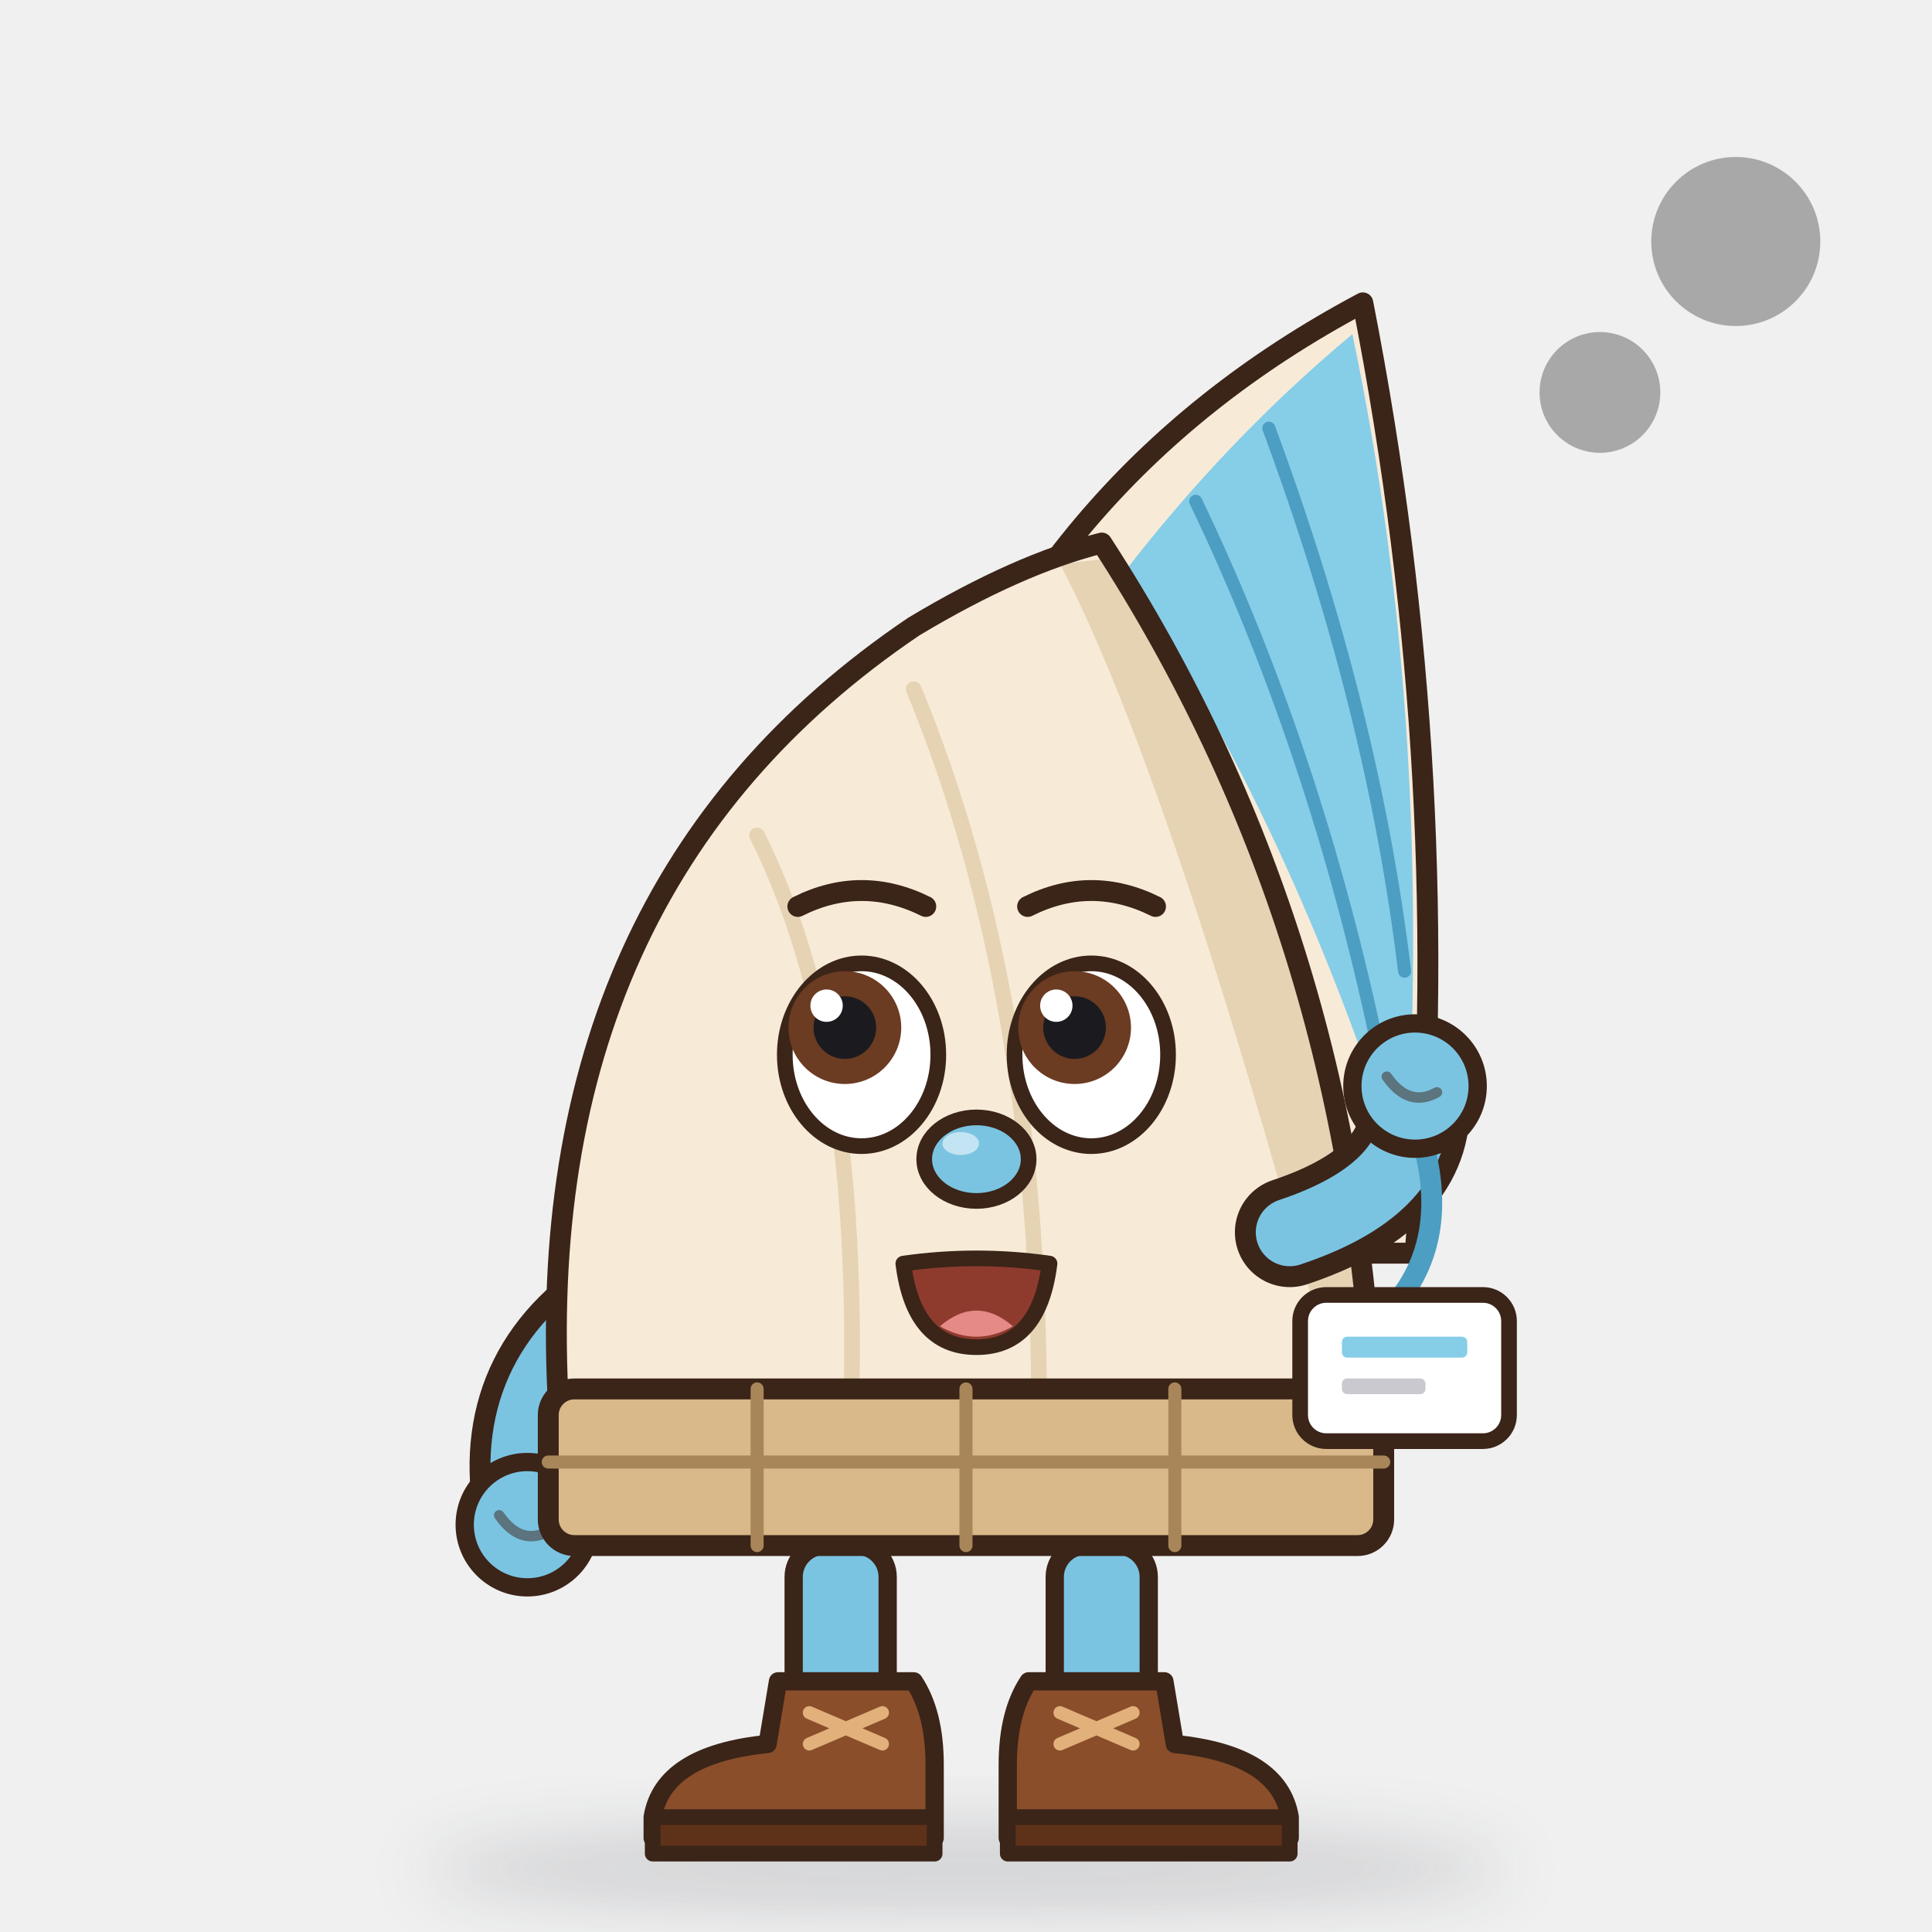
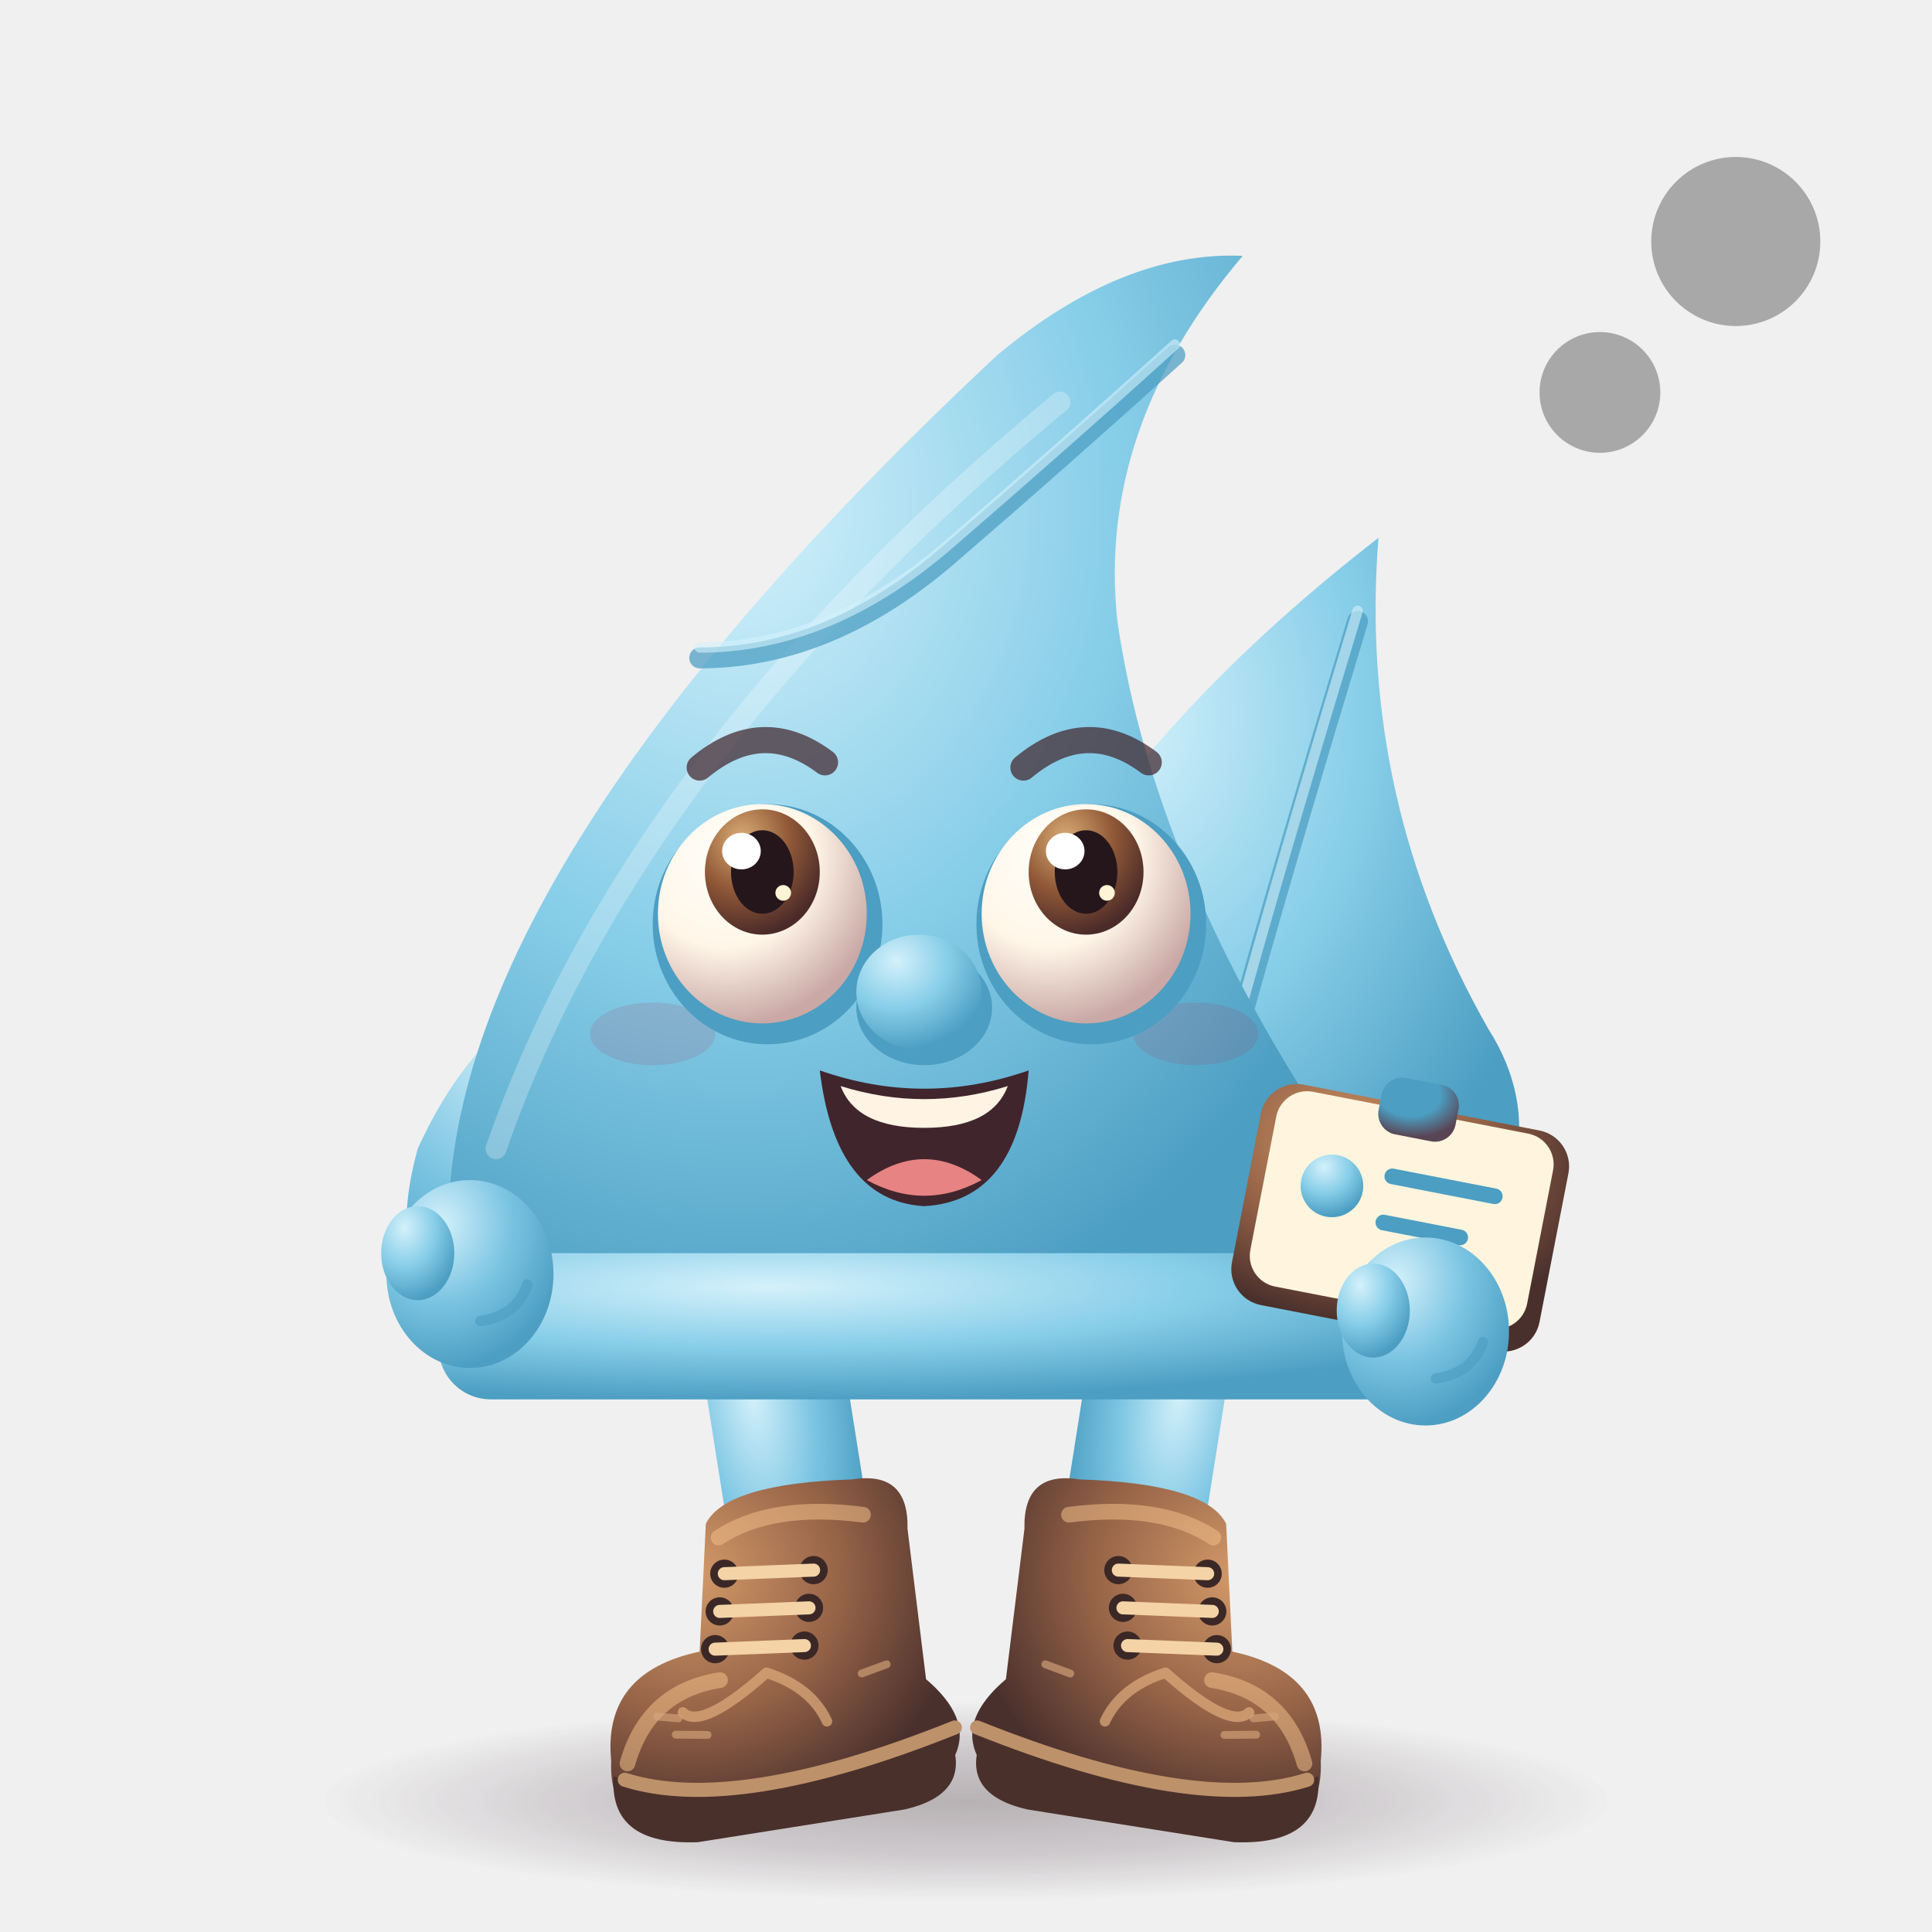
<svg xmlns="http://www.w3.org/2000/svg" viewBox="0 0 64 64" width="160" height="160" role="img" aria-label="Sydney, People, planning">
  <defs>
-     <filter id="sm-sydney-s" x="-50%" y="-50%" width="200%" height="200%">
-       <feGaussianBlur stdDeviation="6" />
-     </filter>
+     <radialGradient id="sm-sydney-clay" cx="32%" cy="23%" r="78%">
+       <stop offset="0" stop-color="#D4F1FB" />
+       <stop offset="0.54" stop-color="#86CDE8" />
+       <stop offset="1" stop-color="#4C9EC2" />
+     </radialGradient>
+     <radialGradient id="sm-sydney-arm" cx="32%" cy="23%" r="78%">
+       <stop offset="0" stop-color="#D4F1FB" />
+       <stop offset="0.54" stop-color="#7AC4E2" />
+       <stop offset="1" stop-color="#4C9EC2" />
+     </radialGradient>
+     <radialGradient id="sm-sydney-recess" cx="32%" cy="23%" r="78%">
+       <stop offset="0" stop-color="#4C9EC2" />
+       <stop offset="0.54" stop-color="#4C9EC2" />
+       <stop offset="1" stop-color="#594454" />
+     </radialGradient>
+     <radialGradient id="sm-sydney-boot" cx="32%" cy="23%" r="78%">
+       <stop offset="0" stop-color="#d39a69" />
+       <stop offset="0.54" stop-color="#966347" />
+       <stop offset="1" stop-color="#4a302d" />
+     </radialGradient>
+     <radialGradient id="sm-sydney-wood" cx="32%" cy="23%" r="78%">
+       <stop offset="0" stop-color="#ffe0a6" />
+       <stop offset="0.54" stop-color="#bb8051" />
+       <stop offset="1" stop-color="#774231" />
+     </radialGradient>
+     <radialGradient id="sm-sydney-gold" cx="32%" cy="23%" r="78%">
+       <stop offset="0" stop-color="#fff5bb" />
+       <stop offset="0.54" stop-color="#ebba54" />
+       <stop offset="1" stop-color="#aa612e" />
+     </radialGradient>
+     <radialGradient id="sm-sydney-red" cx="32%" cy="23%" r="78%">
+       <stop offset="0" stop-color="#ffb3a4" />
+       <stop offset="0.54" stop-color="#e47065" />
+       <stop offset="1" stop-color="#a53247" />
+     </radialGradient>
+     <radialGradient id="sm-sydney-white" cx="32%" cy="23%" r="78%">
+       <stop offset="0" stop-color="#fffef9" />
+       <stop offset="0.54" stop-color="#fff6e8" />
+       <stop offset="1" stop-color="#c9a8a5" />
+     </radialGradient>
+     <radialGradient id="sm-sydney-iris" cx="32%" cy="23%" r="78%">
+       <stop offset="0" stop-color="#d9ab73" />
+       <stop offset="0.54" stop-color="#905837" />
+       <stop offset="1" stop-color="#4b2b29" />
+     </radialGradient>
+     <radialGradient id="sm-sydney-floor">
+       <stop stop-color="#38252e" stop-opacity=".31" />
+       <stop offset=".55" stop-color="#483442" stop-opacity=".2" />
+       <stop offset="1" stop-color="#483442" stop-opacity="0" />
+     </radialGradient>
  </defs>
  <g transform="scale(0.17297) translate(35 0)">
-     <ellipse cx="150" cy="358" rx="104" ry="9" fill="#1B2430" opacity=".14" filter="url(#sm-sydney-s)" />
-     <rect x="117" y="296" width="18" height="34" rx="6" fill="#7AC4E2" stroke="#3B2418" stroke-width="3.5" />
-     <rect x="167" y="296" width="18" height="34" rx="6" fill="#7AC4E2" stroke="#3B2418" stroke-width="3.5" />
-     <path d="M140 322 L114 322 L112 334 Q92 336 90 348 L90 352 L144 352 L144 338 Q144 328 140 322 Z" fill="#8A4E2B" stroke="#3B2418" stroke-width="3.5" stroke-linejoin="round" />
-     <path d="M144 348 L90 348 L90 355 L144 355 Z" fill="#5E3219" stroke="#3B2418" stroke-width="3" stroke-linejoin="round" />
-     <path d="M134 328 L120 334 M120 328 L134 334" fill="none" stroke="#E2B07A" stroke-width="2.5" stroke-linecap="round" stroke-linejoin="round" />
-     <path d="M162 322 L188 322 L190 334 Q210 336 212 348 L212 352 L158 352 L158 338 Q158 328 162 322 Z" fill="#8A4E2B" stroke="#3B2418" stroke-width="3.5" stroke-linejoin="round" />
-     <path d="M158 348 L212 348 L212 355 L158 355 Z" fill="#5E3219" stroke="#3B2418" stroke-width="3" stroke-linejoin="round" />
-     <path d="M168 328 L182 334 M182 328 L168 334" fill="none" stroke="#E2B07A" stroke-width="2.5" stroke-linecap="round" stroke-linejoin="round" />
-     <path d="M86 248 Q62 262 66 288" fill="none" stroke="#3B2418" stroke-width="21" stroke-linecap="round" stroke-linejoin="round" />
-     <path d="M86 248 Q62 262 66 288" fill="none" stroke="#7AC4E2" stroke-width="13" stroke-linecap="round" stroke-linejoin="round" />
-     <circle cx="66" cy="292" r="12" fill="#7AC4E2" stroke="#3B2418" stroke-width="3.5" />
-     <path d="M60.6 290.2 Q64.8 296.2 70.2 293.2" fill="none" stroke="#3B2418" stroke-width="2" stroke-linecap="round" opacity=".5" />
-     <path d="M140 160 Q162 92 226 58 Q244 150 236 240 L176 240 Z" fill="#F7EBD7" stroke="#3B2418" stroke-width="4" stroke-linejoin="round" stroke-linecap="round" />
-     <path d="M180 110 Q200 84 224 64 Q240 140 234 226 Q212 156 180 110 Z" fill="#86CDE8" />
-     <path d="M194 96 Q218 146 230 206 M208 82 Q228 136 234 186" fill="none" stroke="#4C9EC2" stroke-width="2.5" stroke-linecap="round" stroke-linejoin="round" />
-     <clipPath id="sm-sydney-c">
-       <path d="M72 270 Q66 170 140 120 Q160 108 176 104 Q224 178 228 270 Z" />
-     </clipPath>
-     <path d="M72 270 Q66 170 140 120 Q160 108 176 104 Q224 178 228 270 Z" fill="#F7EBD7" />
-     <g clip-path="url(#sm-sydney-c)">
-       <path d="M168 108 Q190 150 222 270 L240 270 L240 100 Z" fill="#E5D3B4" />
-       <path d="M110 160 Q130 200 128 270 M140 132 Q164 190 164 270" fill="none" stroke="#E5D3B4" stroke-width="3" stroke-linecap="round" stroke-linejoin="round" />
+     <ellipse cx="150" cy="345" rx="123" ry="19" fill="url(#sm-sydney-floor)" />
+     <g transform="translate(119 302) rotate(-9) scale(1 1)">
+       <rect x="-13" y="-53" width="27" height="71" rx="13" fill="url(#sm-sydney-arm)" />
+       <path d="M-17-13Q-12-20 12-17Q23-17 21-6L20 23Q32 37 14 45H-27Q-45 44-42 29Q-41 12-22 11Z" fill="url(#sm-sydney-boot)" />
+       <path d="M-42 32Q-24 42 22 32Q27 46 12 47H-28Q-45 45-42 32Z" fill="#49302b" />
+       <path d="M-40 33Q-20 43 24 33" fill="none" stroke="#bd9169" stroke-width="2.7" stroke-linecap="round" stroke-linejoin="round" />
+       <path d="M-39 30Q-33 17-19 17M-15-10Q-4-15 13-10" fill="none" stroke="#f1bd89" stroke-width="3" opacity="0.55" stroke-linecap="round" stroke-linejoin="round" />
+       <ellipse cx="-15" cy="-3" rx="2.7" ry="2.7" fill="#3b2826" />
+       <ellipse cx="2" cy="-1" rx="2.7" ry="2.7" fill="#3b2826" />
+       <path d="M-15 -3l17 2" fill="none" stroke="#f4d3a6" stroke-width="2.5" stroke-linecap="round" stroke-linejoin="round" />
+       <ellipse cx="-17" cy="4" rx="2.7" ry="2.7" fill="#3b2826" />
+       <ellipse cx="0" cy="6" rx="2.7" ry="2.7" fill="#3b2826" />
+       <path d="M-17 4l17 2" fill="none" stroke="#f4d3a6" stroke-width="2.5" stroke-linecap="round" stroke-linejoin="round" />
+       <ellipse cx="-19" cy="11" rx="2.7" ry="2.7" fill="#3b2826" />
+       <ellipse cx="-2" cy="13" rx="2.7" ry="2.7" fill="#3b2826" />
+       <path d="M-19 11l17 2" fill="none" stroke="#f4d3a6" stroke-width="2.5" stroke-linecap="round" stroke-linejoin="round" />
+       <path d="M-10 17q-14 9-17 5M-10 17q8 4 10 11" fill="none" stroke="#dfad7d" stroke-width="2" opacity="0.7" stroke-linecap="round" stroke-linejoin="round" />
+       <path d="M-29 26l6 1m-9-5l4 1m36-3l5-1" fill="none" stroke="#d5a47a" stroke-width="1.5" opacity="0.65" stroke-linecap="round" stroke-linejoin="round" />
    </g>
-     <path d="M72 270 Q66 170 140 120 Q160 108 176 104 Q224 178 228 270 Z" fill="none" stroke="#3B2418" stroke-width="4" stroke-linecap="round" stroke-linejoin="round" />
-     <rect x="70" y="266" width="160" height="30" rx="5" fill="#D9B88A" stroke="#3B2418" stroke-width="4" />
-     <path d="M70 280 L230 280 M110 266 L110 296 M150 266 L150 296 M190 266 L190 296" fill="none" stroke="#A9865A" stroke-width="2.5" stroke-linecap="round" stroke-linejoin="round" />
-     <ellipse cx="152" cy="222" rx="10" ry="8" fill="#7AC4E2" stroke="#3B2418" stroke-width="3" />
-     <ellipse cx="149" cy="219" rx="3.5" ry="2.2" fill="#fff" opacity=".55" />
-     <g>
-       <ellipse cx="130" cy="202" rx="14.7" ry="17.5" fill="#fff" stroke="#3B2418" stroke-width="3" />
-       <circle cx="126.8" cy="196.8" r="10.8" fill="#6B3B22" />
-       <circle cx="126.8" cy="196.8" r="6" fill="#1B1B1F" />
-       <circle cx="123.3" cy="192.6" r="3.1" fill="#fff" />
-       <ellipse cx="174" cy="202" rx="14.7" ry="17.5" fill="#fff" stroke="#3B2418" stroke-width="3" />
-       <circle cx="170.8" cy="196.8" r="10.8" fill="#6B3B22" />
-       <circle cx="170.8" cy="196.8" r="6" fill="#1B1B1F" />
-       <circle cx="167.3" cy="192.6" r="3.1" fill="#fff" />
+     <g transform="translate(181 302) rotate(9) scale(-1 1)">
+       <rect x="-13" y="-53" width="27" height="71" rx="13" fill="url(#sm-sydney-arm)" />
+       <path d="M-17-13Q-12-20 12-17Q23-17 21-6L20 23Q32 37 14 45H-27Q-45 44-42 29Q-41 12-22 11Z" fill="url(#sm-sydney-boot)" />
+       <path d="M-42 32Q-24 42 22 32Q27 46 12 47H-28Q-45 45-42 32Z" fill="#49302b" />
+       <path d="M-40 33Q-20 43 24 33" fill="none" stroke="#bd9169" stroke-width="2.7" stroke-linecap="round" stroke-linejoin="round" />
+       <path d="M-39 30Q-33 17-19 17M-15-10Q-4-15 13-10" fill="none" stroke="#f1bd89" stroke-width="3" opacity="0.55" stroke-linecap="round" stroke-linejoin="round" />
+       <ellipse cx="-15" cy="-3" rx="2.7" ry="2.7" fill="#3b2826" />
+       <ellipse cx="2" cy="-1" rx="2.7" ry="2.7" fill="#3b2826" />
+       <path d="M-15 -3l17 2" fill="none" stroke="#f4d3a6" stroke-width="2.5" stroke-linecap="round" stroke-linejoin="round" />
+       <ellipse cx="-17" cy="4" rx="2.7" ry="2.7" fill="#3b2826" />
+       <ellipse cx="0" cy="6" rx="2.7" ry="2.7" fill="#3b2826" />
+       <path d="M-17 4l17 2" fill="none" stroke="#f4d3a6" stroke-width="2.5" stroke-linecap="round" stroke-linejoin="round" />
+       <ellipse cx="-19" cy="11" rx="2.7" ry="2.7" fill="#3b2826" />
+       <ellipse cx="-2" cy="13" rx="2.7" ry="2.7" fill="#3b2826" />
+       <path d="M-19 11l17 2" fill="none" stroke="#f4d3a6" stroke-width="2.5" stroke-linecap="round" stroke-linejoin="round" />
+       <path d="M-10 17q-14 9-17 5M-10 17q8 4 10 11" fill="none" stroke="#dfad7d" stroke-width="2" opacity="0.7" stroke-linecap="round" stroke-linejoin="round" />
+       <path d="M-29 26l6 1m-9-5l4 1m36-3l5-1" fill="none" stroke="#d5a47a" stroke-width="1.5" opacity="0.65" stroke-linecap="round" stroke-linejoin="round" />
    </g>
-     <path d="M117.8 173.6 Q130 167.5 142.3 173.6 M186.3 173.6 Q174 167.5 161.8 173.6" fill="none" stroke="#3B2418" stroke-width="4" stroke-linecap="round" />
-     <path d="M138 242 Q152 240 166 242 Q164 258 152 258 Q140 258 138 242 Z" fill="#8E3B2E" stroke="#3B2418" stroke-width="3" stroke-linejoin="round" />
-     <path d="M145 254 Q152 248 159 254 Q152 258 145 254 Z" fill="#E58A86" />
-     <path d="M212 236 Q236 228 236 212" fill="none" stroke="#3B2418" stroke-width="21" stroke-linecap="round" stroke-linejoin="round" />
-     <path d="M212 236 Q236 228 236 212" fill="none" stroke="#7AC4E2" stroke-width="13" stroke-linecap="round" stroke-linejoin="round" />
-     <path d="M236 214 Q244 236 232 250" fill="none" stroke="#4C9EC2" stroke-width="4" stroke-linecap="round" stroke-linejoin="round" />
-     <rect x="214" y="248" width="40" height="28" rx="5" fill="#fff" stroke="#3B2418" stroke-width="3" />
-     <rect x="222" y="256" width="24" height="4" rx="1" fill="#86CDE8" stroke="#3B2418" stroke-width="0" />
-     <rect x="222" y="264" width="16" height="3" rx="1" fill="#C9C9CF" stroke="#3B2418" stroke-width="0" />
-     <circle cx="236" cy="208" r="12" fill="#7AC4E2" stroke="#3B2418" stroke-width="3.5" />
-     <path d="M230.6 206.2 Q234.8 212.2 240.2 209.2" fill="none" stroke="#3B2418" stroke-width="2" stroke-linecap="round" opacity=".5" />
+     <path d="M111 187Q65 176 45 220Q37 249 59 254Q76 247 76 225L110 211Z" fill="url(#sm-sydney-arm)" />
+     <path d="M207 183Q238 183 250 242L232 257Q219 209 204 222Z" fill="url(#sm-sydney-arm)" />
+     <path d="M145 237Q149 165 229 103Q225 153 250 197Q266 222 239 251Z" fill="url(#sm-sydney-clay)" />
+     <path d="M225 119Q201 198 192 236" fill="none" stroke="#4C9EC2" stroke-width="4" opacity="0.73" stroke-linecap="round" stroke-linejoin="round" />
+     <g transform="translate(0 -2)">
+       <path d="M225 119Q201 198 192 236" fill="none" stroke="#D4F1FB" stroke-width="2" opacity="0.6" stroke-linecap="round" stroke-linejoin="round" />
+     </g>
+     <path d="M51 238Q48 169 156 68Q180 48 203 49Q175 82 179 119Q186 167 221 219Q235 246 209 259H75Q56 256 51 238Z" fill="url(#sm-sydney-clay)" />
+     <path d="M60 220Q86 145 168 77" fill="none" stroke="white" stroke-width="4" opacity="0.26" stroke-linecap="round" stroke-linejoin="round" />
+     <path d="M99 126Q124 126 147 106Q169 87 190 68" fill="none" stroke="#4C9EC2" stroke-width="4" opacity="0.73" stroke-linecap="round" stroke-linejoin="round" />
+     <g transform="translate(0 -2)">
+       <path d="M99 126Q124 126 147 106Q169 87 190 68" fill="none" stroke="#D4F1FB" stroke-width="2" opacity="0.6" stroke-linecap="round" stroke-linejoin="round" />
+     </g>
+     <rect x="49" y="240" width="198" height="28" rx="10" fill="url(#sm-sydney-clay)" />
+     <ellipse cx="55" cy="244" rx="16" ry="18" fill="url(#sm-sydney-arm)" />
+     <ellipse cx="45" cy="240" rx="7" ry="9" fill="url(#sm-sydney-clay)" />
+     <path d="M57 253q7 -1 9 -7" fill="none" stroke="#4C9EC2" stroke-width="2" opacity="0.65" stroke-linecap="round" stroke-linejoin="round" />
+     <g transform="translate(142 175)">
+       <ellipse cx="-52" cy="23" rx="12" ry="6" fill="#a63655" opacity=".15" />
+       <ellipse cx="52" cy="23" rx="12" ry="6" fill="#a63655" opacity=".15" />
+       <g>
+         <g transform="translate(-31 0)">
+           <path d="M-12 -28Q0 -38 12 -29" fill="none" stroke="#41252C" stroke-width="5" opacity="0.72" stroke-linecap="round" stroke-linejoin="round" />
+           <ellipse cx="1" cy="2" rx="22" ry="23" fill="#4C9EC2" />
+           <ellipse cx="0" cy="0" rx="20" ry="21" fill="url(#sm-sydney-white)" />
+           <ellipse cx="0" cy="-8" rx="11" ry="12" fill="url(#sm-sydney-iris)" />
+           <ellipse cx="0" cy="-8" rx="6" ry="8" fill="#25161c" />
+           <ellipse cx="-4" cy="-12" rx="3.7" ry="3.5" fill="white" />
+           <ellipse cx="4" cy="-4" rx="1.5" ry="1.5" fill="#fff4d5" />
+         </g>
+         <g transform="translate(31 0)">
+           <path d="M-12 -28Q0 -38 12 -29" fill="none" stroke="#41252C" stroke-width="5" opacity="0.72" stroke-linecap="round" stroke-linejoin="round" />
+           <ellipse cx="1" cy="2" rx="22" ry="23" fill="#4C9EC2" />
+           <ellipse cx="0" cy="0" rx="20" ry="21" fill="url(#sm-sydney-white)" />
+           <ellipse cx="0" cy="-8" rx="11" ry="12" fill="url(#sm-sydney-iris)" />
+           <ellipse cx="0" cy="-8" rx="6" ry="8" fill="#25161c" />
+           <ellipse cx="-4" cy="-12" rx="3.7" ry="3.5" fill="white" />
+           <ellipse cx="4" cy="-4" rx="1.5" ry="1.5" fill="#fff4d5" />
+         </g>
+       </g>
+       <ellipse cx="0" cy="18" rx="13" ry="11" fill="#4C9EC2" />
+       <ellipse cx="-1" cy="15" rx="12" ry="11" fill="url(#sm-sydney-clay)" />
+       <path d="M-20 30Q0 37 20 30Q18 55 0 56Q-17 55-20 30Z" fill="#41252C" />
+       <path d="M-16 33Q0 38 16 33Q13 41 0 41Q-13 41-16 33Z" fill="#fff4e4" />
+       <path d="M-11 51Q0 43 11 51Q0 57-11 51Z" fill="#e78383" />
+     </g>
+     <g transform="rotate(11 235 229)">
+       <rect x="204" y="212" width="60" height="43" rx="7" fill="url(#sm-sydney-boot)" />
+       <rect x="207" y="213" width="54" height="38" rx="6" fill="#fff5de" />
+       <rect x="226" y="207" width="15" height="11" rx="4" fill="url(#sm-sydney-recess)" />
+       <ellipse cx="220" cy="230" rx="6" ry="6" fill="url(#sm-sydney-clay)" />
+       <path d="M231 226H251M231 235H246" fill="none" stroke="#4C9EC2" stroke-width="3" stroke-linecap="round" stroke-linejoin="round" />
+     </g>
+     <ellipse cx="238" cy="255" rx="16" ry="18" fill="url(#sm-sydney-arm)" />
+     <ellipse cx="228" cy="251" rx="7" ry="9" fill="url(#sm-sydney-clay)" />
+     <path d="M240 264q7 -1 9 -7" fill="none" stroke="#4C9EC2" stroke-width="2" opacity="0.65" stroke-linecap="round" stroke-linejoin="round" />
  </g>
  <circle cx="53" cy="13" r="2" fill="#a8a8a8" />
  <circle cx="57.5" cy="8" r="2.8" fill="#a8a8a8" />
</svg>
